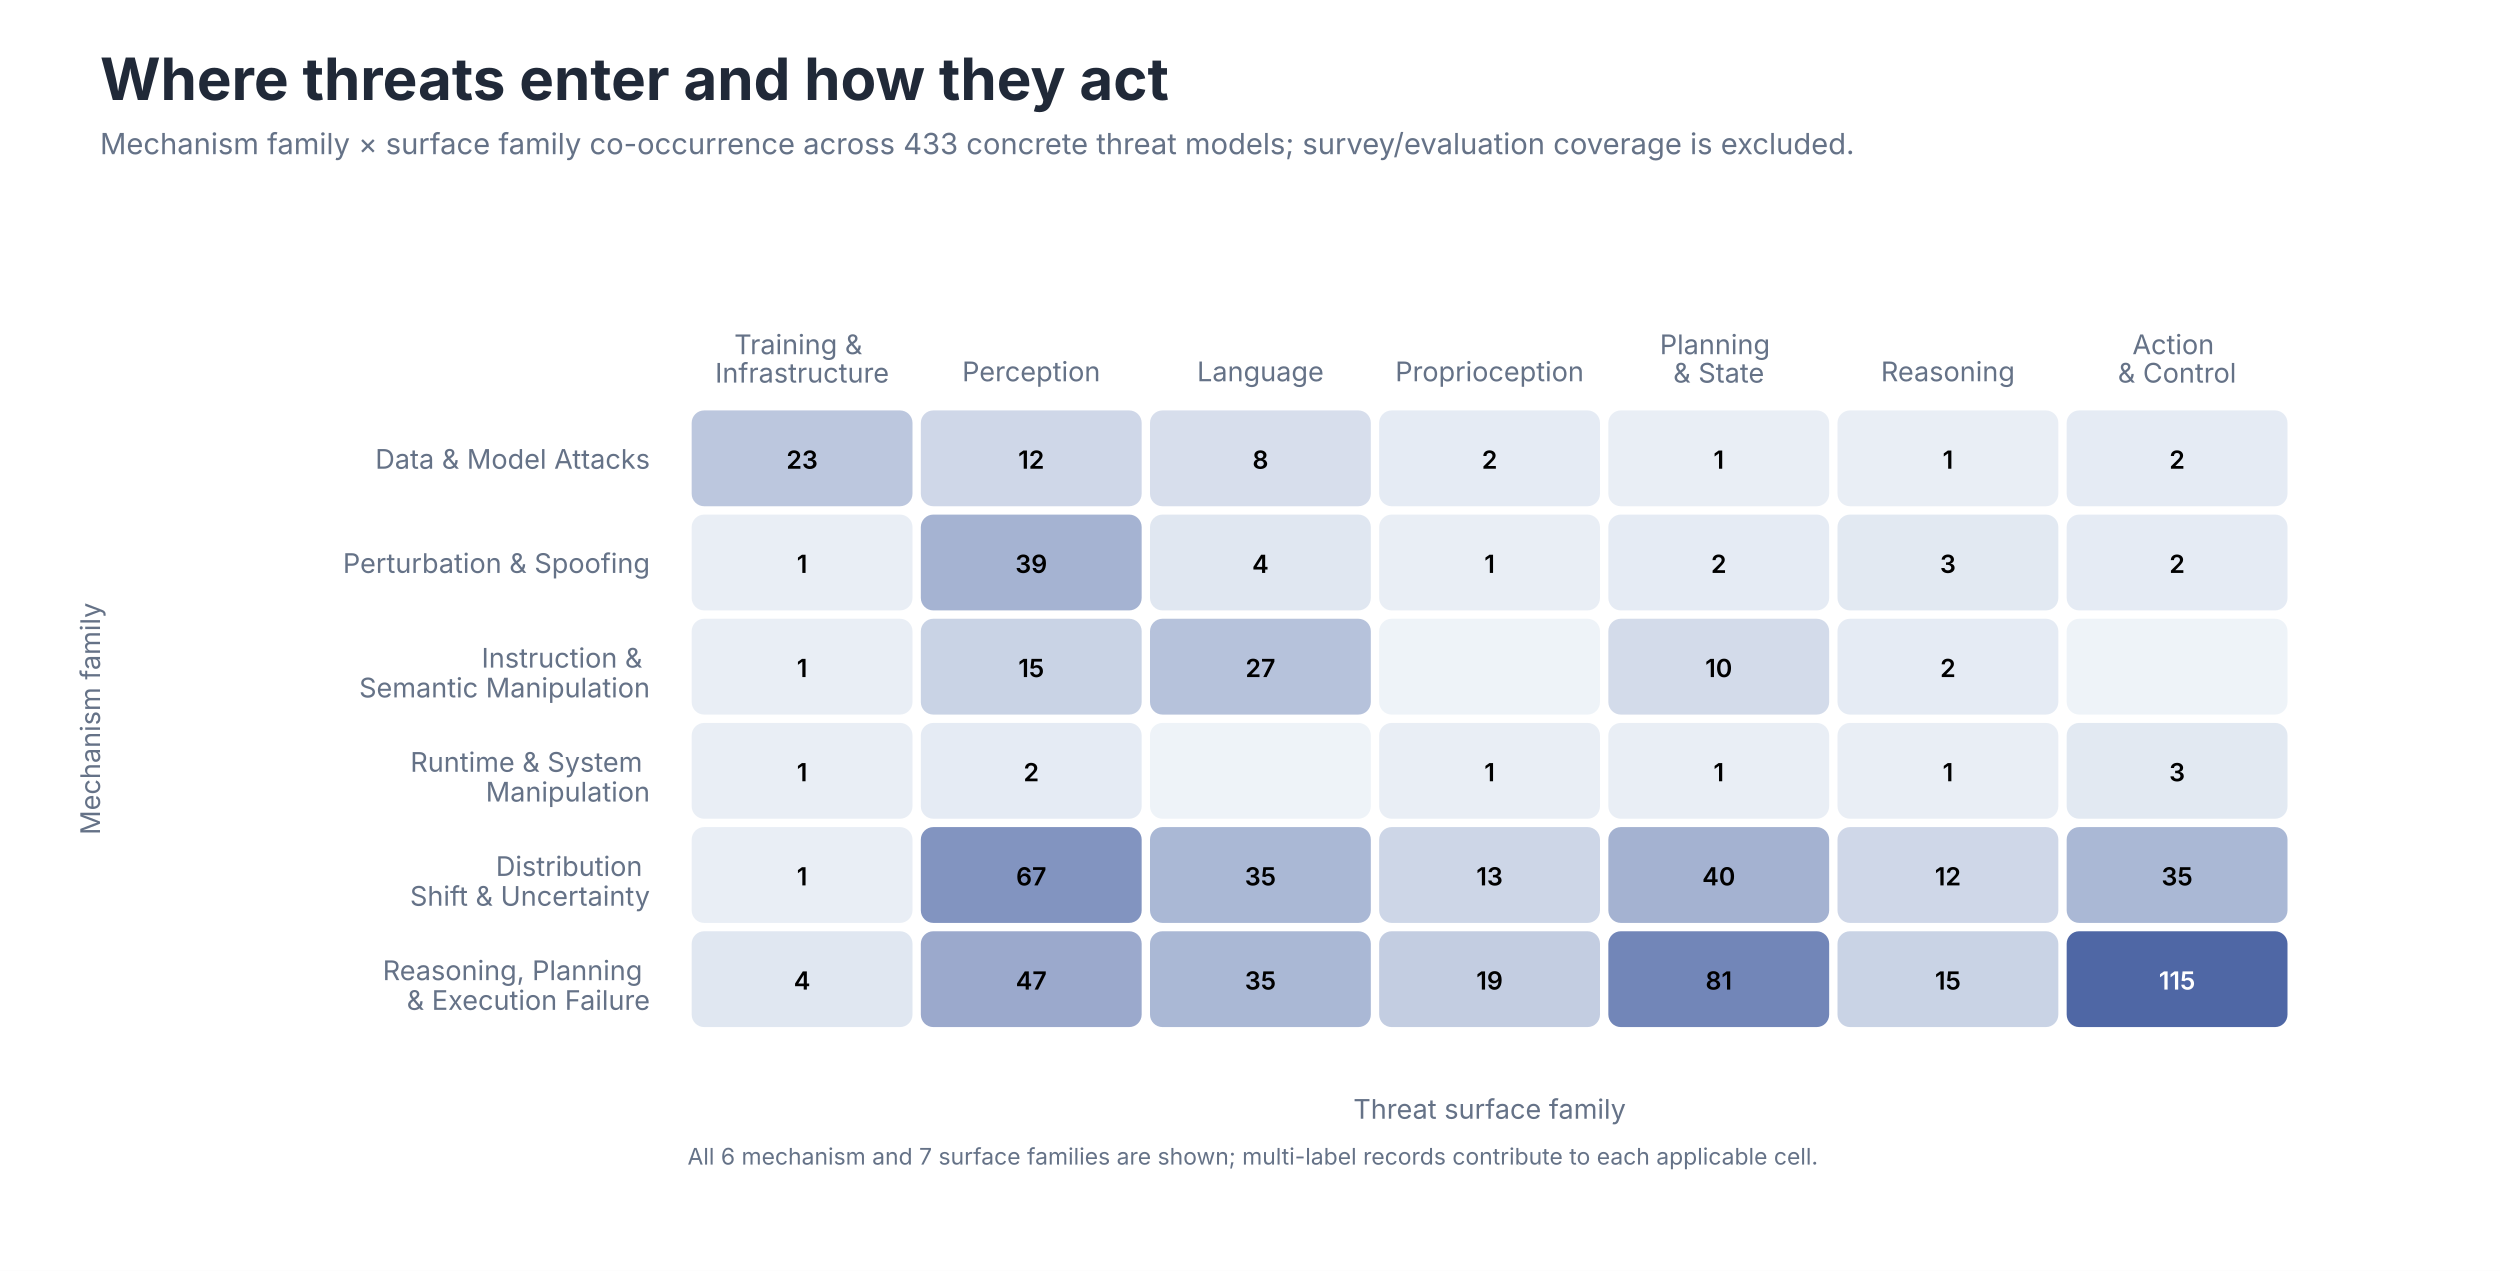
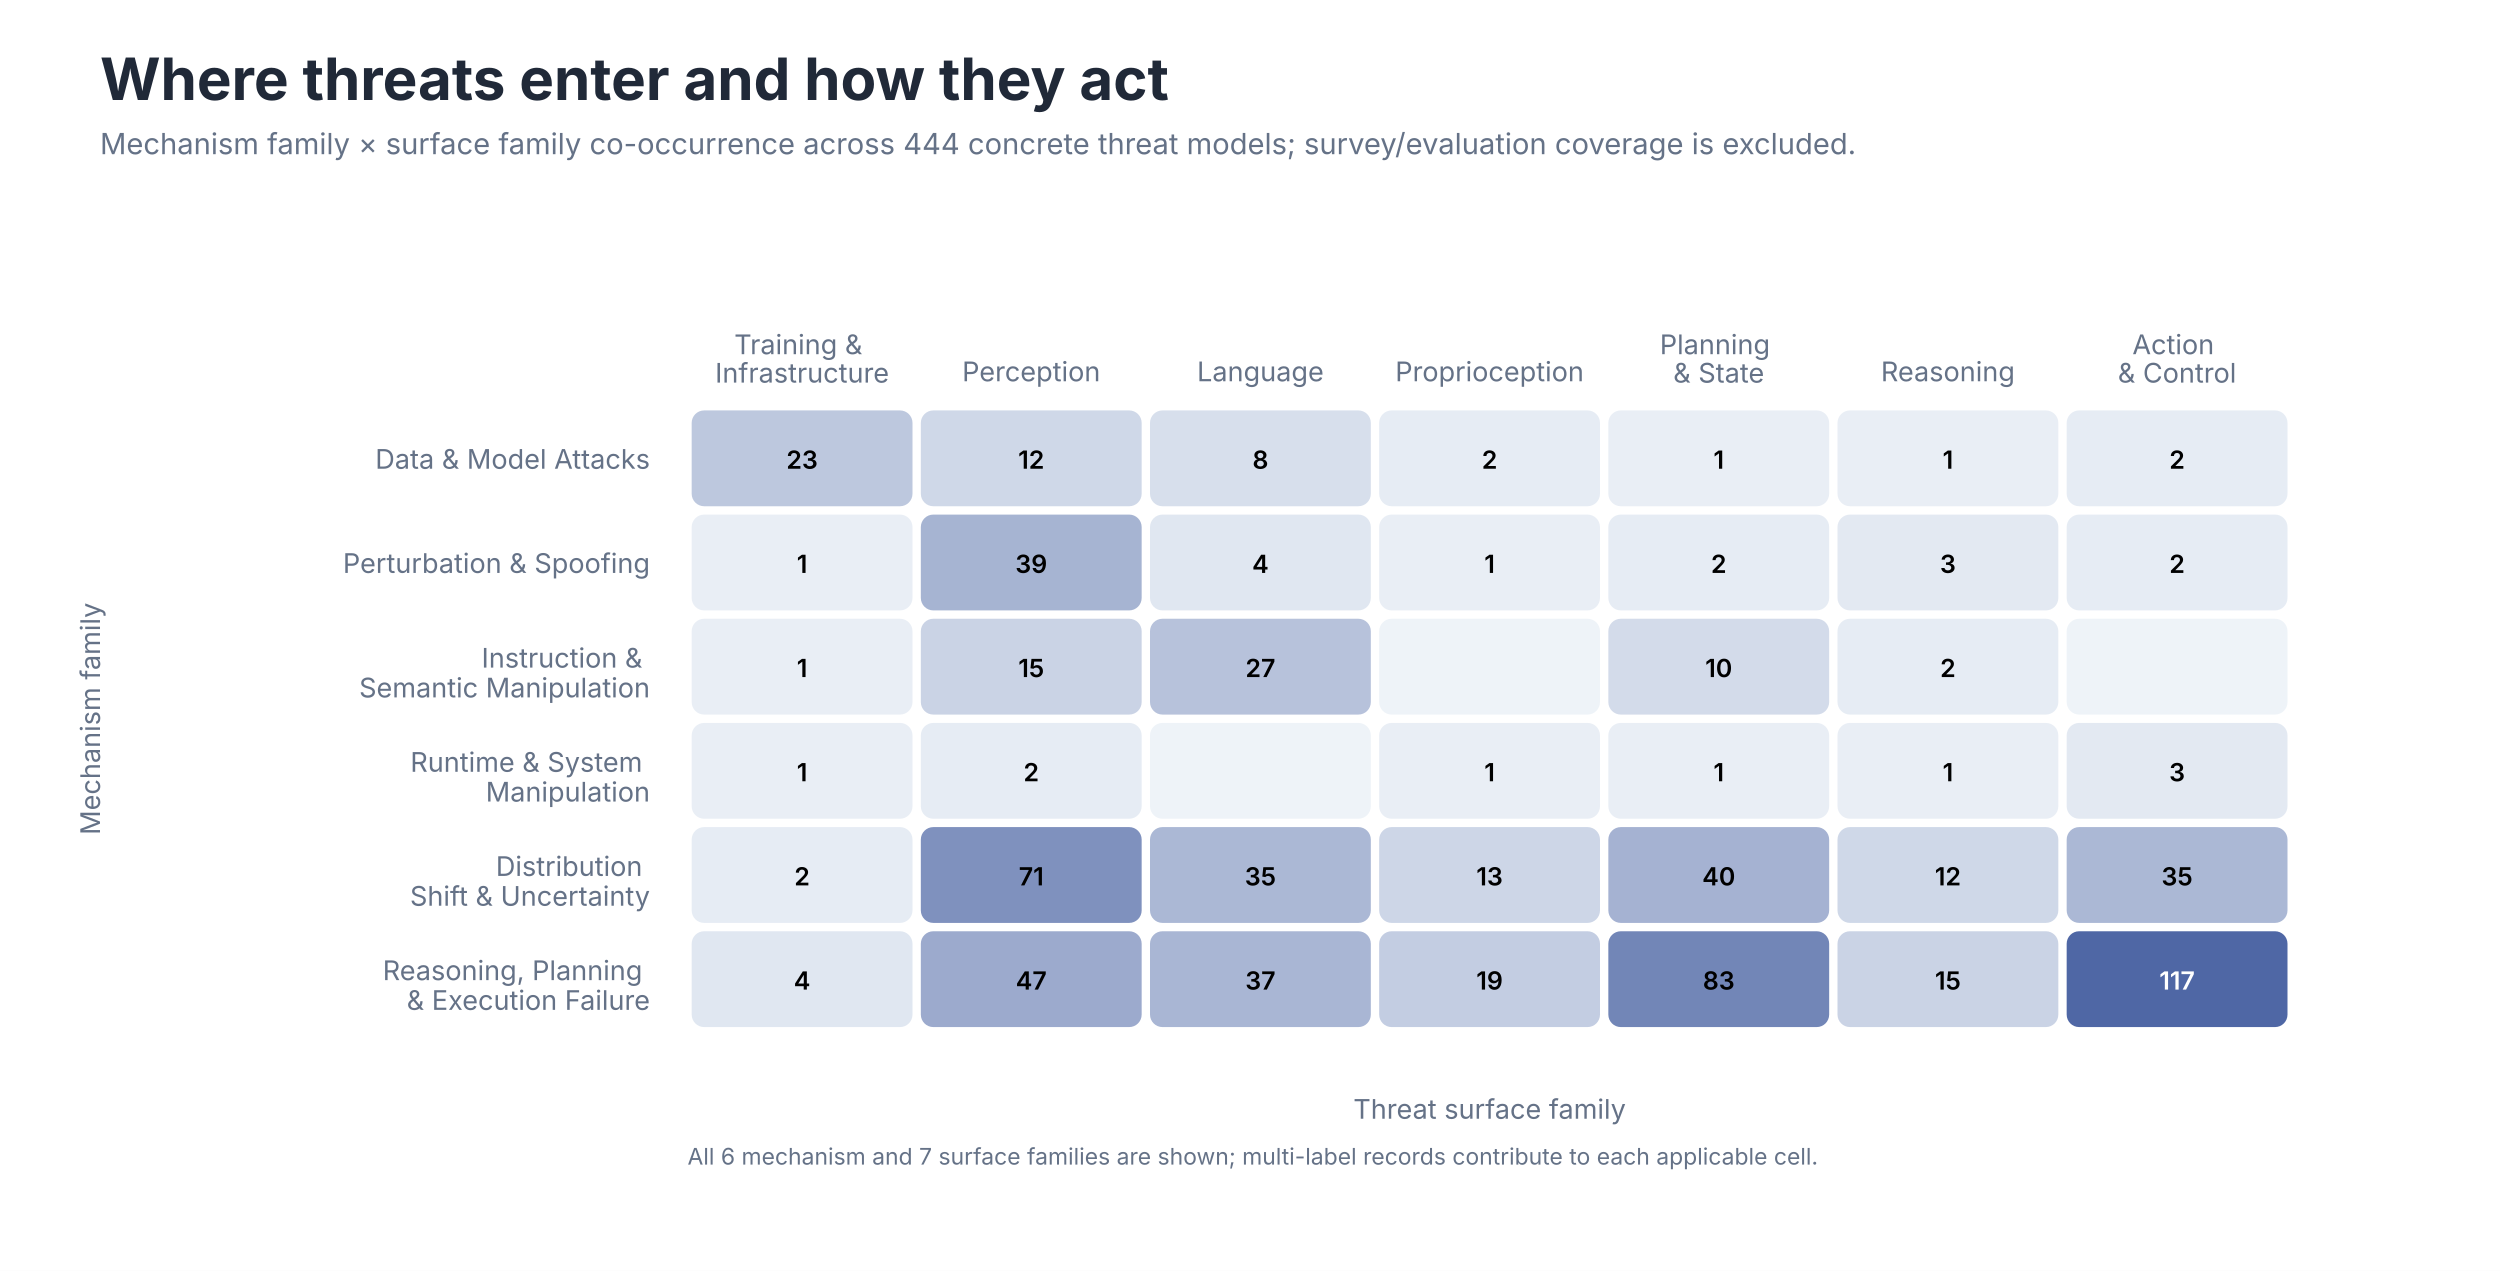
<svg xmlns="http://www.w3.org/2000/svg" role="img" aria-labelledby="title desc" viewBox="0 0 1200 610">
  <style>
text { font-family: -apple-system, BlinkMacSystemFont, 'Segoe UI', sans-serif; }
.title { font-size: 28px; font-weight: 650; fill: #202938; }
.subtitle { font-size: 14px; fill: #657287; }
.axis { font-size: 13px; fill: #657287; }
.label { font-size: 13px; fill: #202938; }
.small { font-size: 11px; fill: #657287; }
</style>
  <rect width="1200" height="610" fill="#FFFFFF" />
  <text class="title" x="48" y="48">Where threats enter and how they act</text>
-   <text class="subtitle" x="48" y="74">Mechanism family × surface family co-occurrence across 433 concrete threat models; survey/evaluation coverage is excluded.</text>
+   <text class="subtitle" x="48" y="74">Mechanism family × surface family co-occurrence across 444 concrete threat models; survey/evaluation coverage is excluded.</text>
  <text class="axis" text-anchor="middle" x="385.0" y="170.0">
    <tspan x="385.0" dy="0em">Training &amp;</tspan>
    <tspan x="385.0" dy="1.05em">Infrastructure</tspan>
  </text>
  <text class="axis" text-anchor="middle" x="495.0" y="183.0">
    <tspan x="495.0" dy="0em">Perception</tspan>
  </text>
  <text class="axis" text-anchor="middle" x="605.0" y="183.0">
    <tspan x="605.0" dy="0em">Language</tspan>
  </text>
  <text class="axis" text-anchor="middle" x="715.0" y="183.0">
    <tspan x="715.0" dy="0em">Proprioception</tspan>
  </text>
  <text class="axis" text-anchor="middle" x="825.0" y="170.0">
    <tspan x="825.0" dy="0em">Planning</tspan>
    <tspan x="825.0" dy="1.05em">&amp; State</tspan>
  </text>
  <text class="axis" text-anchor="middle" x="935.0" y="183.0">
    <tspan x="935.0" dy="0em">Reasoning</tspan>
  </text>
  <text class="axis" text-anchor="middle" x="1045.0" y="170.0">
    <tspan x="1045.0" dy="0em">Action</tspan>
    <tspan x="1045.0" dy="1.05em">&amp; Control</tspan>
  </text>
  <text class="axis" text-anchor="end" x="312.0" y="225.0">Data &amp; Model Attacks</text>
  <text class="axis" text-anchor="end" x="312.0" y="275.0">Perturbation &amp; Spoofing</text>
  <text class="axis" text-anchor="end" x="312.0" y="325.0">
    <tspan x="312.0" dy="-0.35em">Instruction &amp;</tspan>
    <tspan x="312.0" dy="1.1em">Semantic Manipulation</tspan>
  </text>
  <text class="axis" text-anchor="end" x="312.0" y="375.0">
    <tspan x="312.0" dy="-0.35em">Runtime &amp; System</tspan>
    <tspan x="312.0" dy="1.1em">Manipulation</tspan>
  </text>
  <text class="axis" text-anchor="end" x="312.0" y="425.0">
    <tspan x="312.0" dy="-0.35em">Distribution</tspan>
    <tspan x="312.0" dy="1.1em">Shift &amp; Uncertainty</tspan>
  </text>
  <text class="axis" text-anchor="end" x="312.0" y="475.0">
    <tspan x="312.0" dy="-0.35em">Reasoning, Planning</tspan>
    <tspan x="312.0" dy="1.1em">&amp; Execution Failure</tspan>
  </text>
-   <rect x="332" y="197" width="106" height="46" rx="6" fill="#BCC7DE" />
+   <rect x="332" y="197" width="106" height="46" rx="6" fill="#BDC8DE" />
  <text x="385.0" y="225.0" text-anchor="middle" font-size="12" font-weight="600" fill="#000000">23</text>
-   <rect x="442" y="197" width="106" height="46" rx="6" fill="#CFD7E8" />
+   <rect x="442" y="197" width="106" height="46" rx="6" fill="#CFD8E8" />
  <text x="495.0" y="225.0" text-anchor="middle" font-size="12" font-weight="600" fill="#000000">12</text>
-   <rect x="552" y="197" width="106" height="46" rx="6" fill="#D7DEEC" />
+   <rect x="552" y="197" width="106" height="46" rx="6" fill="#D7DFEC" />
  <text x="605.0" y="225.0" text-anchor="middle" font-size="12" font-weight="600" fill="#000000">8</text>
-   <rect x="662" y="197" width="106" height="46" rx="6" fill="#E5EBF4" />
+   <rect x="662" y="197" width="106" height="46" rx="6" fill="#E6ECF4" />
  <text x="715.0" y="225.0" text-anchor="middle" font-size="12" font-weight="600" fill="#000000">2</text>
  <rect x="772" y="197" width="106" height="46" rx="6" fill="#E9EEF5" />
  <text x="825.0" y="225.0" text-anchor="middle" font-size="12" font-weight="600" fill="#000000">1</text>
  <rect x="882" y="197" width="106" height="46" rx="6" fill="#E9EEF5" />
  <text x="935.0" y="225.0" text-anchor="middle" font-size="12" font-weight="600" fill="#000000">1</text>
-   <rect x="992" y="197" width="106" height="46" rx="6" fill="#E5EBF4" />
+   <rect x="992" y="197" width="106" height="46" rx="6" fill="#E6ECF4" />
  <text x="1045.0" y="225.0" text-anchor="middle" font-size="12" font-weight="600" fill="#000000">2</text>
  <rect x="332" y="247" width="106" height="46" rx="6" fill="#E9EEF5" />
  <text x="385.0" y="275.0" text-anchor="middle" font-size="12" font-weight="600" fill="#000000">1</text>
-   <rect x="442" y="247" width="106" height="46" rx="6" fill="#A5B3D2" />
+   <rect x="442" y="247" width="106" height="46" rx="6" fill="#A6B4D2" />
  <text x="495.0" y="275.0" text-anchor="middle" font-size="12" font-weight="600" fill="#000000">39</text>
  <rect x="552" y="247" width="106" height="46" rx="6" fill="#E0E7F1" />
  <text x="605.0" y="275.0" text-anchor="middle" font-size="12" font-weight="600" fill="#000000">4</text>
  <rect x="662" y="247" width="106" height="46" rx="6" fill="#E9EEF5" />
  <text x="715.0" y="275.0" text-anchor="middle" font-size="12" font-weight="600" fill="#000000">1</text>
-   <rect x="772" y="247" width="106" height="46" rx="6" fill="#E5EBF4" />
+   <rect x="772" y="247" width="106" height="46" rx="6" fill="#E6ECF4" />
  <text x="825.0" y="275.0" text-anchor="middle" font-size="12" font-weight="600" fill="#000000">2</text>
-   <rect x="882" y="247" width="106" height="46" rx="6" fill="#E2E9F2" />
+   <rect x="882" y="247" width="106" height="46" rx="6" fill="#E3E9F2" />
  <text x="935.0" y="275.0" text-anchor="middle" font-size="12" font-weight="600" fill="#000000">3</text>
-   <rect x="992" y="247" width="106" height="46" rx="6" fill="#E5EBF4" />
+   <rect x="992" y="247" width="106" height="46" rx="6" fill="#E6ECF4" />
  <text x="1045.0" y="275.0" text-anchor="middle" font-size="12" font-weight="600" fill="#000000">2</text>
  <rect x="332" y="297" width="106" height="46" rx="6" fill="#E9EEF5" />
  <text x="385.0" y="325.0" text-anchor="middle" font-size="12" font-weight="600" fill="#000000">1</text>
-   <rect x="442" y="297" width="106" height="46" rx="6" fill="#C9D3E5" />
+   <rect x="442" y="297" width="106" height="46" rx="6" fill="#CAD3E5" />
  <text x="495.0" y="325.0" text-anchor="middle" font-size="12" font-weight="600" fill="#000000">15</text>
-   <rect x="552" y="297" width="106" height="46" rx="6" fill="#B6C2DB" />
+   <rect x="552" y="297" width="106" height="46" rx="6" fill="#B7C2DB" />
  <text x="605.0" y="325.0" text-anchor="middle" font-size="12" font-weight="600" fill="#000000">27</text>
  <rect x="662" y="297" width="106" height="46" rx="6" fill="#EEF3F8" />
  <text x="715.0" y="325.0" text-anchor="middle" font-size="12" font-weight="600" fill="#000000" />
  <rect x="772" y="297" width="106" height="46" rx="6" fill="#D3DBEA" />
  <text x="825.0" y="325.0" text-anchor="middle" font-size="12" font-weight="600" fill="#000000">10</text>
-   <rect x="882" y="297" width="106" height="46" rx="6" fill="#E5EBF4" />
+   <rect x="882" y="297" width="106" height="46" rx="6" fill="#E6ECF4" />
  <text x="935.0" y="325.0" text-anchor="middle" font-size="12" font-weight="600" fill="#000000">2</text>
  <rect x="992" y="297" width="106" height="46" rx="6" fill="#EEF3F8" />
  <text x="1045.0" y="325.0" text-anchor="middle" font-size="12" font-weight="600" fill="#000000" />
  <rect x="332" y="347" width="106" height="46" rx="6" fill="#E9EEF5" />
  <text x="385.0" y="375.0" text-anchor="middle" font-size="12" font-weight="600" fill="#000000">1</text>
-   <rect x="442" y="347" width="106" height="46" rx="6" fill="#E5EBF4" />
+   <rect x="442" y="347" width="106" height="46" rx="6" fill="#E6ECF4" />
  <text x="495.0" y="375.0" text-anchor="middle" font-size="12" font-weight="600" fill="#000000">2</text>
  <rect x="552" y="347" width="106" height="46" rx="6" fill="#EEF3F8" />
  <text x="605.0" y="375.0" text-anchor="middle" font-size="12" font-weight="600" fill="#000000" />
  <rect x="662" y="347" width="106" height="46" rx="6" fill="#E9EEF5" />
  <text x="715.0" y="375.0" text-anchor="middle" font-size="12" font-weight="600" fill="#000000">1</text>
  <rect x="772" y="347" width="106" height="46" rx="6" fill="#E9EEF5" />
  <text x="825.0" y="375.0" text-anchor="middle" font-size="12" font-weight="600" fill="#000000">1</text>
  <rect x="882" y="347" width="106" height="46" rx="6" fill="#E9EEF5" />
  <text x="935.0" y="375.0" text-anchor="middle" font-size="12" font-weight="600" fill="#000000">1</text>
-   <rect x="992" y="347" width="106" height="46" rx="6" fill="#E2E9F2" />
+   <rect x="992" y="347" width="106" height="46" rx="6" fill="#E3E9F2" />
  <text x="1045.0" y="375.0" text-anchor="middle" font-size="12" font-weight="600" fill="#000000">3</text>
-   <rect x="332" y="397" width="106" height="46" rx="6" fill="#E9EEF5" />
-   <text x="385.0" y="425.0" text-anchor="middle" font-size="12" font-weight="600" fill="#000000">1</text>
-   <rect x="442" y="397" width="106" height="46" rx="6" fill="#8294C0" />
-   <text x="495.0" y="425.0" text-anchor="middle" font-size="12" font-weight="600" fill="#000000">67</text>
-   <rect x="552" y="397" width="106" height="46" rx="6" fill="#AAB8D5" />
+   <rect x="332" y="397" width="106" height="46" rx="6" fill="#E6ECF4" />
+   <text x="385.0" y="425.0" text-anchor="middle" font-size="12" font-weight="600" fill="#000000">2</text>
+   <rect x="442" y="397" width="106" height="46" rx="6" fill="#7F91BE" />
+   <text x="495.0" y="425.0" text-anchor="middle" font-size="12" font-weight="600" fill="#000000">71</text>
+   <rect x="552" y="397" width="106" height="46" rx="6" fill="#ABB8D5" />
  <text x="605.0" y="425.0" text-anchor="middle" font-size="12" font-weight="600" fill="#000000">35</text>
  <rect x="662" y="397" width="106" height="46" rx="6" fill="#CDD6E7" />
  <text x="715.0" y="425.0" text-anchor="middle" font-size="12" font-weight="600" fill="#000000">13</text>
-   <rect x="772" y="397" width="106" height="46" rx="6" fill="#A4B2D1" />
+   <rect x="772" y="397" width="106" height="46" rx="6" fill="#A5B2D2" />
  <text x="825.0" y="425.0" text-anchor="middle" font-size="12" font-weight="600" fill="#000000">40</text>
-   <rect x="882" y="397" width="106" height="46" rx="6" fill="#CFD7E8" />
+   <rect x="882" y="397" width="106" height="46" rx="6" fill="#CFD8E8" />
  <text x="935.0" y="425.0" text-anchor="middle" font-size="12" font-weight="600" fill="#000000">12</text>
-   <rect x="992" y="397" width="106" height="46" rx="6" fill="#AAB8D5" />
+   <rect x="992" y="397" width="106" height="46" rx="6" fill="#ABB8D5" />
  <text x="1045.0" y="425.0" text-anchor="middle" font-size="12" font-weight="600" fill="#000000">35</text>
  <rect x="332" y="447" width="106" height="46" rx="6" fill="#E0E7F1" />
  <text x="385.0" y="475.0" text-anchor="middle" font-size="12" font-weight="600" fill="#000000">4</text>
-   <rect x="442" y="447" width="106" height="46" rx="6" fill="#9BA9CC" />
+   <rect x="442" y="447" width="106" height="46" rx="6" fill="#9CAACD" />
  <text x="495.0" y="475.0" text-anchor="middle" font-size="12" font-weight="600" fill="#000000">47</text>
-   <rect x="552" y="447" width="106" height="46" rx="6" fill="#AAB8D5" />
-   <text x="605.0" y="475.0" text-anchor="middle" font-size="12" font-weight="600" fill="#000000">35</text>
-   <rect x="662" y="447" width="106" height="46" rx="6" fill="#C3CDE1" />
+   <rect x="552" y="447" width="106" height="46" rx="6" fill="#A9B6D4" />
+   <text x="605.0" y="475.0" text-anchor="middle" font-size="12" font-weight="600" fill="#000000">37</text>
+   <rect x="662" y="447" width="106" height="46" rx="6" fill="#C3CDE2" />
  <text x="715.0" y="475.0" text-anchor="middle" font-size="12" font-weight="600" fill="#000000">19</text>
-   <rect x="772" y="447" width="106" height="46" rx="6" fill="#7286B8" />
-   <text x="825.0" y="475.0" text-anchor="middle" font-size="12" font-weight="600" fill="#000000">81</text>
-   <rect x="882" y="447" width="106" height="46" rx="6" fill="#C9D3E5" />
+   <rect x="772" y="447" width="106" height="46" rx="6" fill="#7286B7" />
+   <text x="825.0" y="475.0" text-anchor="middle" font-size="12" font-weight="600" fill="#000000">83</text>
+   <rect x="882" y="447" width="106" height="46" rx="6" fill="#CAD3E5" />
  <text x="935.0" y="475.0" text-anchor="middle" font-size="12" font-weight="600" fill="#000000">15</text>
  <rect x="992" y="447" width="106" height="46" rx="6" fill="#4F67A5" />
-   <text x="1045.0" y="475.0" text-anchor="middle" font-size="12" font-weight="600" fill="#FFFFFF">115</text>
+   <text x="1045.0" y="475.0" text-anchor="middle" font-size="12" font-weight="600" fill="#FFFFFF">117</text>
  <text class="axis" x="715.0" y="537" text-anchor="middle">Threat surface family</text>
  <text class="axis" transform="translate(48 345.0) rotate(-90)" text-anchor="middle">Mechanism family</text>
  <text class="small" x="330" y="559">All 6 mechanism and 7 surface families are shown; multi-label records contribute to each applicable cell.</text>
</svg>
